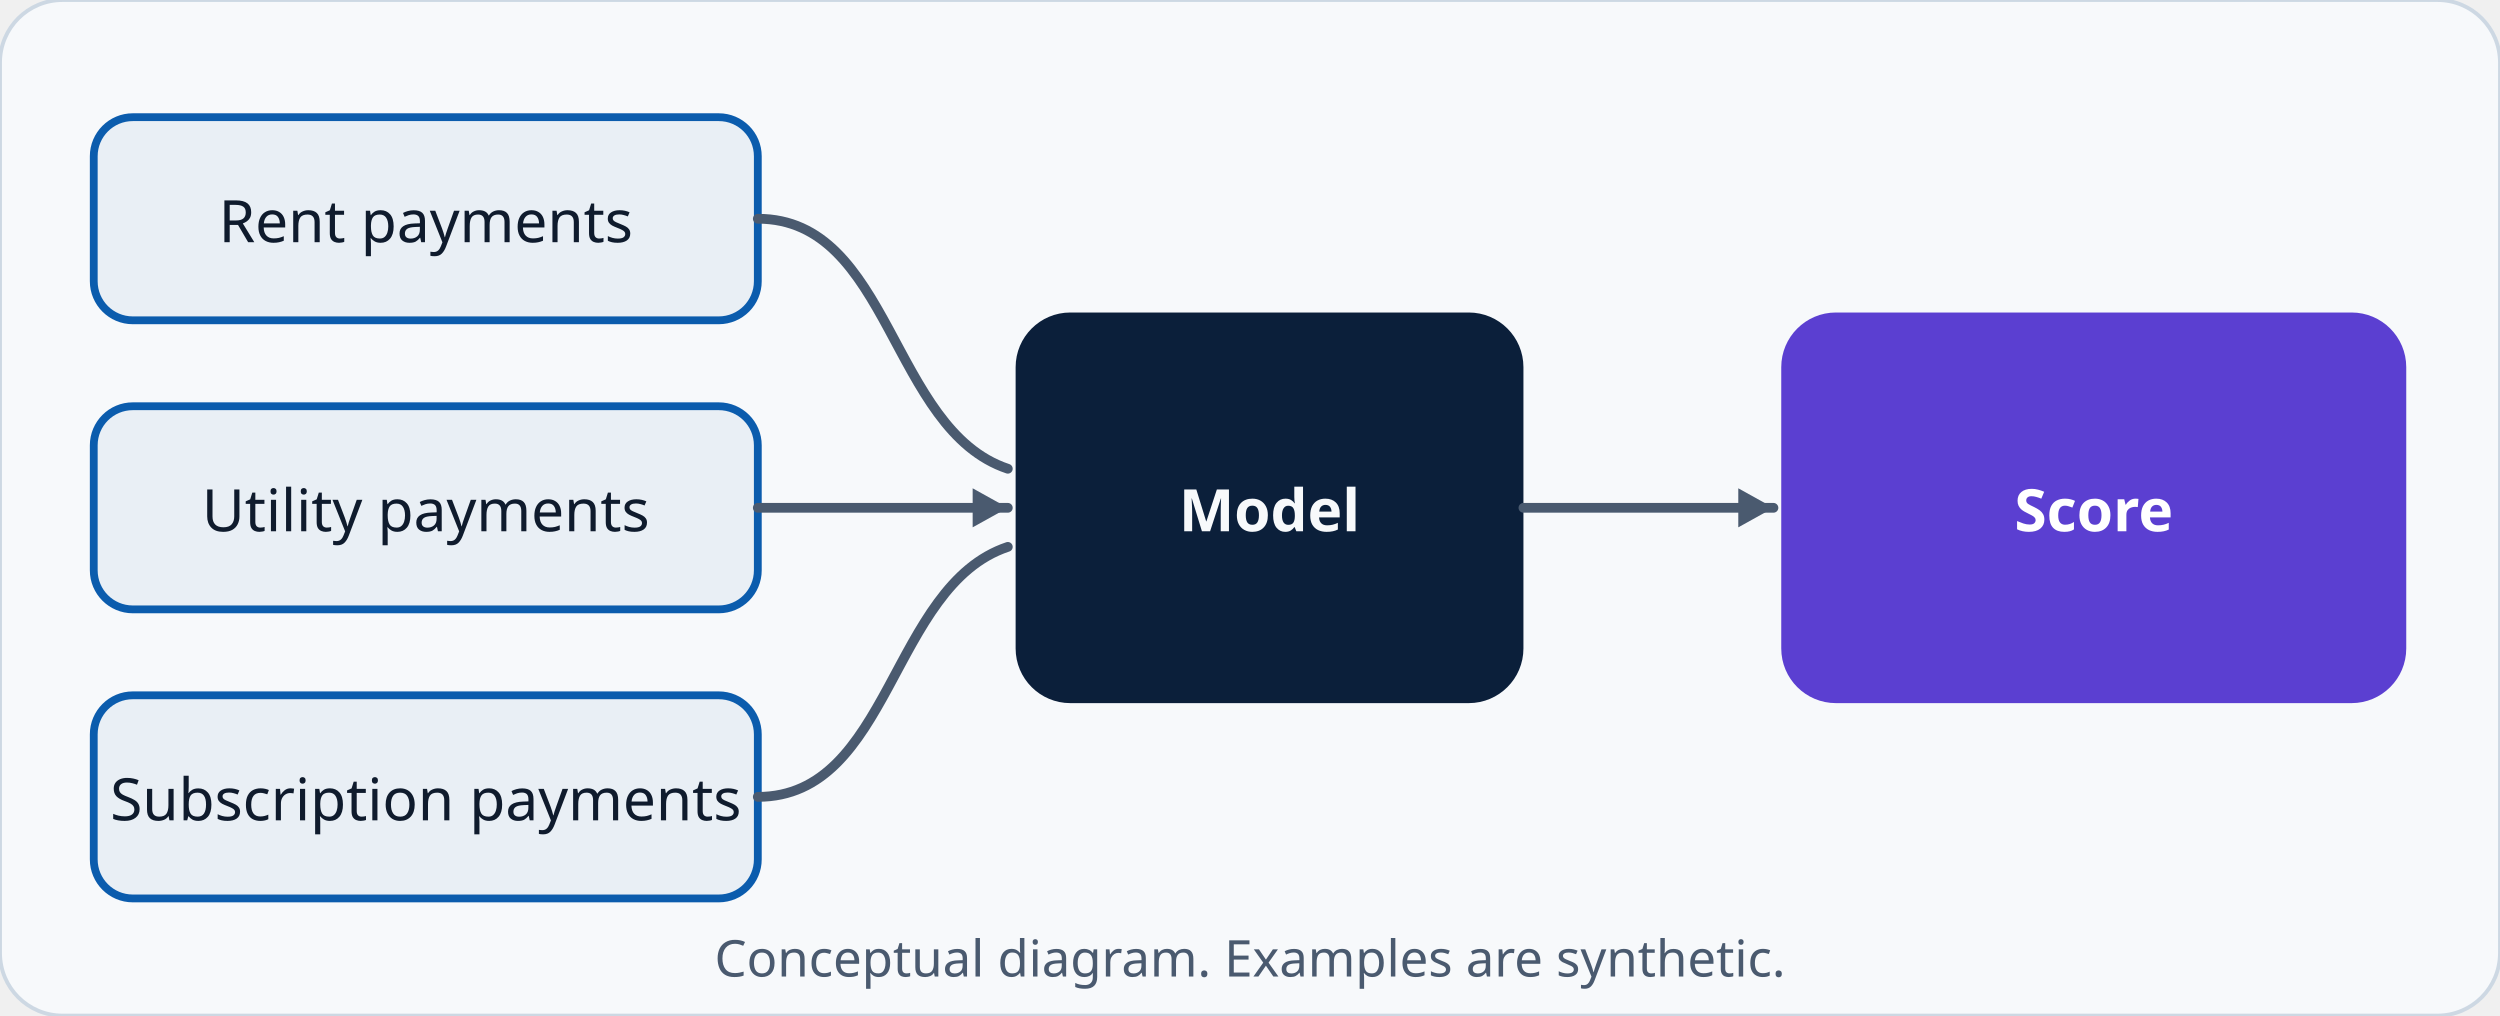
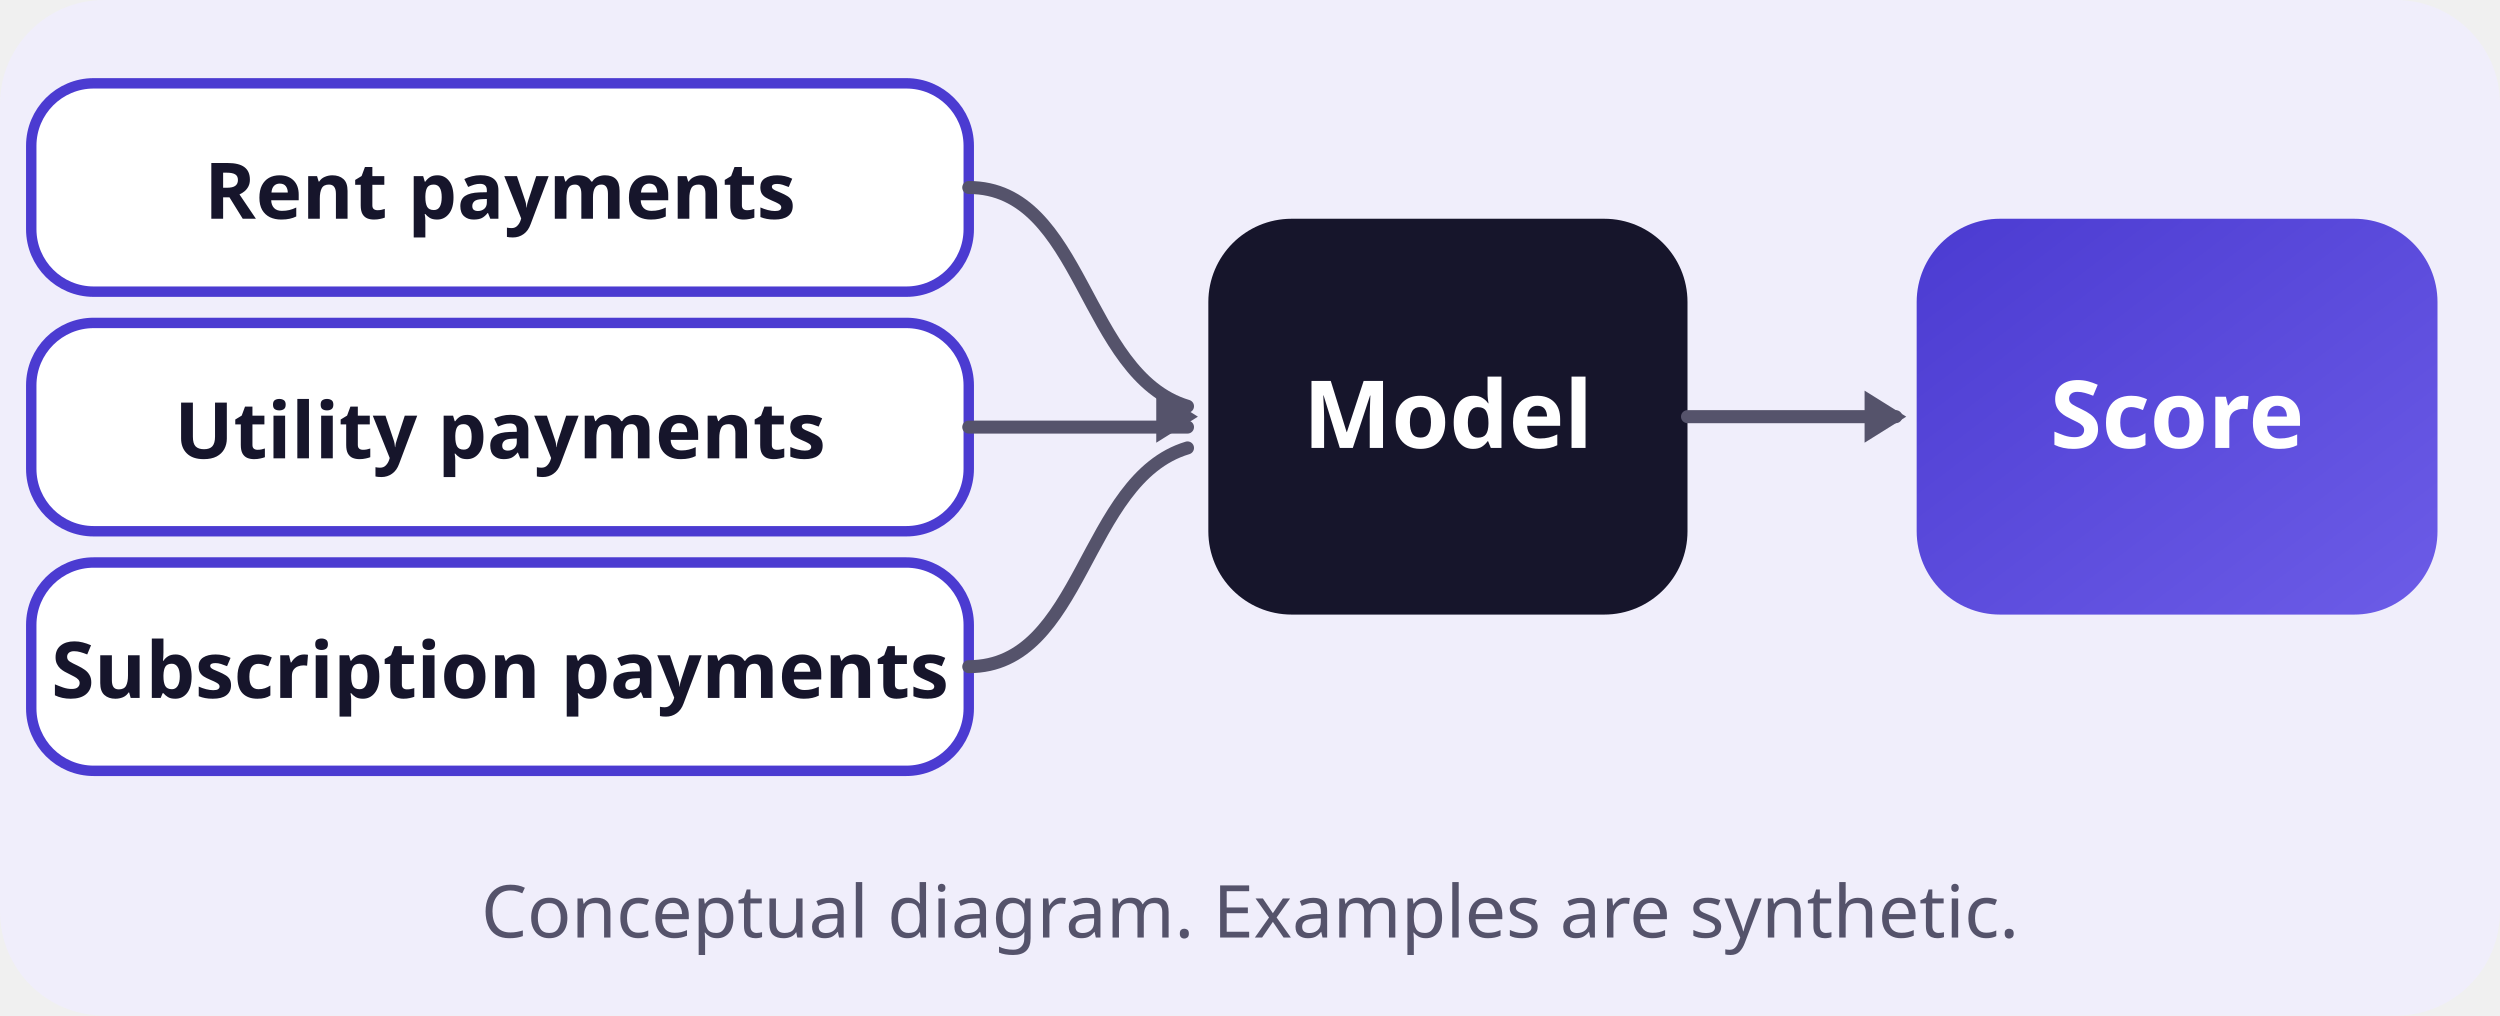
- <svg xmlns="http://www.w3.org/2000/svg" viewBox="0 0 640 260" role="img" aria-labelledby="t d">
-   <rect width="640" height="260" rx="16" fill="#f7f9fb" stroke="#cdd8e3" />
-   <g font-family="system-ui, sans-serif" font-size="15" fill="#0f1b2d">
-     <rect x="24" y="30" width="170" height="52" rx="10" fill="#e9eff5" stroke="#0b5cad" stroke-width="2" />
-     <text x="109" y="62" text-anchor="middle">Rent payments</text>
-     <rect x="24" y="104" width="170" height="52" rx="10" fill="#e9eff5" stroke="#0b5cad" stroke-width="2" />
-     <text x="109" y="136" text-anchor="middle">Utility payments</text>
-     <rect x="24" y="178" width="170" height="52" rx="10" fill="#e9eff5" stroke="#0b5cad" stroke-width="2" />
-     <text x="109" y="210" text-anchor="middle">Subscription payments</text>
-     <rect x="260" y="80" width="130" height="100" rx="14" fill="#0b1f3a" />
-     <text x="325" y="136" text-anchor="middle" fill="#f7f9fb" font-weight="600">Model</text>
-     <rect x="456" y="80" width="160" height="100" rx="14" fill="#5b3fd1" />
-     <text x="536" y="136" text-anchor="middle" fill="#ffffff" font-weight="600">Score</text>
+ <svg xmlns="http://www.w3.org/2000/svg" viewBox="0 0 480 195" role="img" aria-labelledby="t d">
+   <defs>
+     <linearGradient id="g" x1="0" y1="0" x2="1" y2="1">
+       <stop offset="0" stop-color="#4b3bd1" />
+       <stop offset="1" stop-color="#6c5ce7" />
+     </linearGradient>
+     <linearGradient id="m" x1="0" y1="0" x2="1" y2="0">
+       <stop offset="0" stop-color="#4b3bd1" />
+       <stop offset="1" stop-color="#9be8cf" />
+     </linearGradient>
+   </defs>
+   <rect width="480" height="195" rx="20" fill="#f0eefb" />
+   <g font-family="system-ui, sans-serif" font-size="15" font-weight="600" fill="#16152b">
+     <rect x="6" y="16" width="180" height="40" rx="12" fill="#ffffff" stroke="#4b3bd1" stroke-width="2" />
+     <text x="96" y="42" text-anchor="middle">Rent payments</text>
+     <rect x="6" y="62" width="180" height="40" rx="12" fill="#ffffff" stroke="#4b3bd1" stroke-width="2" />
+     <text x="96" y="88" text-anchor="middle">Utility payments</text>
+     <rect x="6" y="108" width="180" height="40" rx="12" fill="#ffffff" stroke="#4b3bd1" stroke-width="2" />
+     <text x="96" y="134" text-anchor="middle">Subscription payments</text>
+     <rect x="232" y="42" width="92" height="76" rx="16" fill="#16152b" />
+     <text x="278" y="86" text-anchor="middle" fill="#ffffff" font-size="18" font-weight="700">Model</text>
+     <rect x="368" y="42" width="100" height="76" rx="16" fill="url(#g)" />
+     <text x="418" y="86" text-anchor="middle" fill="#ffffff" font-size="18" font-weight="700">Score</text>
  </g>
-   <g stroke="#4a5a6f" stroke-width="2.5" fill="none" stroke-linecap="round">
-     <path d="M194 56 C228 56 228 110 258 120" />
-     <path d="M194 130 L258 130" />
-     <path d="M194 204 C228 204 228 150 258 140" />
-     <path d="M390 130 L454 130" />
+   <g stroke="#55536b" stroke-width="2.5" fill="none" stroke-linecap="round">
+     <path d="M186 36 C208 36 208 72 228 78" />
+     <path d="M186 82 L228 82" />
+     <path d="M186 128 C208 128 208 92 228 86" />
+     <path d="M324 80 L364 80" />
  </g>
-   <g fill="#4a5a6f">
-     <path d="M258 130 l-9 -5 v10z" />
-     <path d="M454 130 l-9 -5 v10z" />
+   <g fill="#55536b">
+     <path d="M230 80 l-8 -5 v10z" />
+     <path d="M366 80 l-8 -5 v10z" />
  </g>
-   <text x="320" y="250" font-family="system-ui, sans-serif" font-size="13" fill="#4a5a6f" text-anchor="middle">Conceptual diagram. Examples are synthetic.</text>
+   <text x="240" y="180" font-family="system-ui, sans-serif" font-size="14" fill="#55536b" text-anchor="middle">Conceptual diagram. Examples are synthetic.</text>
</svg>
